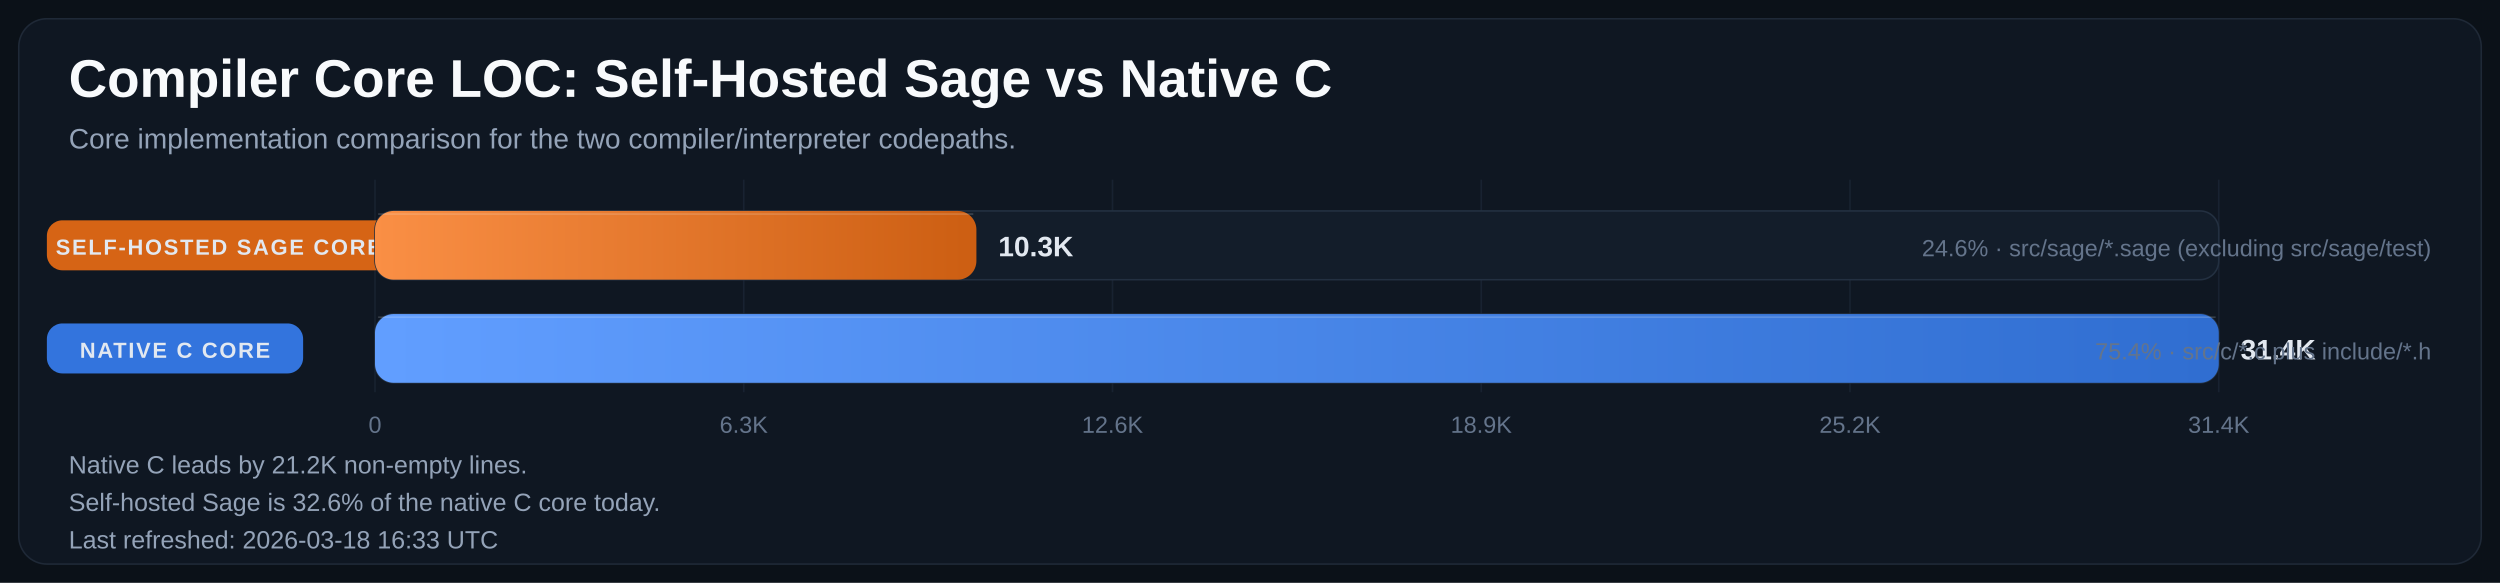
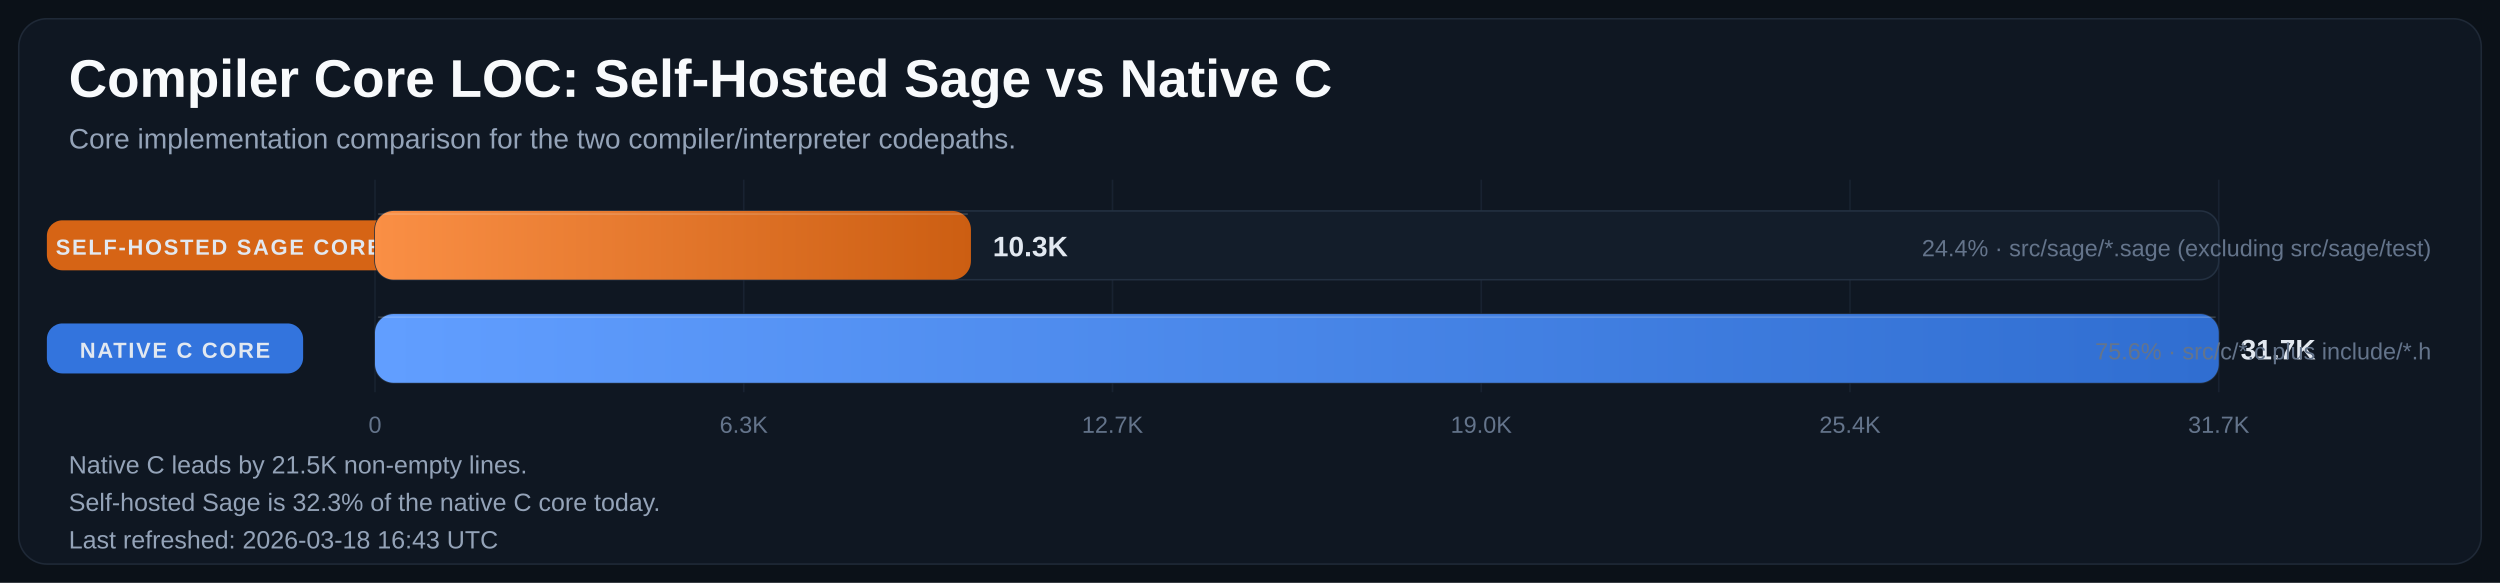
<svg xmlns="http://www.w3.org/2000/svg" width="1600" height="373" viewBox="0 0 1600 373" role="img" aria-labelledby="title desc">
  <defs>
    <linearGradient id="bar-gradient-0" x1="0%" y1="0%" x2="100%" y2="0%">
      <stop offset="0%" stop-color="#FA8F45" />
      <stop offset="100%" stop-color="#CC5E12" />
    </linearGradient>
    <linearGradient id="bar-gradient-1" x1="0%" y1="0%" x2="100%" y2="0%">
      <stop offset="0%" stop-color="#619EFF" />
      <stop offset="100%" stop-color="#306ED1" />
    </linearGradient>
  </defs>
  <rect width="100%" height="100%" fill="#0B1118" />
  <rect x="12" y="12" width="1576" height="349" rx="18" fill="#0F1722" stroke="#1F2937" />
  <text x="44" y="62" fill="#F8FAFC" font-size="34" font-family="Segoe UI, Arial, sans-serif" font-weight="700">Compiler Core LOC: Self-Hosted Sage vs Native C</text>
  <text x="44" y="95" fill="#94A3B8" font-size="18" font-family="Segoe UI, Arial, sans-serif">Core implementation comparison for the two compiler/interpreter codepaths.</text>
  <line x1="240.0" y1="115" x2="240.0" y2="251" stroke="#182231" stroke-width="1" />
  <text x="240.0" y="277" text-anchor="middle" fill="#64748B" font-size="15" font-family="Segoe UI, Arial, sans-serif">0</text>
  <line x1="476.0" y1="115" x2="476.0" y2="251" stroke="#182231" stroke-width="1" />
  <text x="476.0" y="277" text-anchor="middle" fill="#64748B" font-size="15" font-family="Segoe UI, Arial, sans-serif">6.3K</text>
  <line x1="712.0" y1="115" x2="712.0" y2="251" stroke="#182231" stroke-width="1" />
-   <text x="712.0" y="277" text-anchor="middle" fill="#64748B" font-size="15" font-family="Segoe UI, Arial, sans-serif">12.6K</text>
+   <text x="712.0" y="277" text-anchor="middle" fill="#64748B" font-size="15" font-family="Segoe UI, Arial, sans-serif">12.7K</text>
  <line x1="948.0" y1="115" x2="948.0" y2="251" stroke="#182231" stroke-width="1" />
-   <text x="948.0" y="277" text-anchor="middle" fill="#64748B" font-size="15" font-family="Segoe UI, Arial, sans-serif">18.9K</text>
+   <text x="948.0" y="277" text-anchor="middle" fill="#64748B" font-size="15" font-family="Segoe UI, Arial, sans-serif">19.0K</text>
  <line x1="1184.0" y1="115" x2="1184.0" y2="251" stroke="#182231" stroke-width="1" />
-   <text x="1184.0" y="277" text-anchor="middle" fill="#64748B" font-size="15" font-family="Segoe UI, Arial, sans-serif">25.2K</text>
+   <text x="1184.0" y="277" text-anchor="middle" fill="#64748B" font-size="15" font-family="Segoe UI, Arial, sans-serif">25.4K</text>
  <line x1="1420.0" y1="115" x2="1420.0" y2="251" stroke="#182231" stroke-width="1" />
-   <text x="1420.0" y="277" text-anchor="middle" fill="#64748B" font-size="15" font-family="Segoe UI, Arial, sans-serif">31.4K</text>
+   <text x="1420.0" y="277" text-anchor="middle" fill="#64748B" font-size="15" font-family="Segoe UI, Arial, sans-serif">31.7K</text>
  <rect x="30" y="141.0" width="220" height="32" rx="10" fill="#E06814" opacity="0.95" />
  <text x="140.0" y="163.0" text-anchor="middle" fill="#E2E8F0" font-size="14" font-family="Segoe UI, Arial, sans-serif" font-weight="700" letter-spacing="1.1">SELF-HOSTED SAGE CORE</text>
  <rect x="240" y="135" width="1180" height="44" rx="12" fill="#131D2A" stroke="#233041" />
-   <rect x="240" y="135" width="384.9" height="44" rx="12" fill="url(#bar-gradient-0)" />
-   <line x1="242.0" y1="137.0" x2="622.9" y2="137.0" stroke="#F8FAFC" stroke-opacity="0.18" />
-   <text x="638.9" y="164.0" fill="#E2E8F0" font-size="18" font-family="Segoe UI, Arial, sans-serif" font-weight="700">10.3K</text>
-   <text x="1556" y="164.0" text-anchor="end" fill="#64748B" font-size="15" font-family="Segoe UI, Arial, sans-serif">24.6% · src/sage/*.sage (excluding src/sage/test)</text>
+   <rect x="240" y="135" width="381.4" height="44" rx="12" fill="url(#bar-gradient-0)" />
+   <line x1="242.0" y1="137.0" x2="619.4" y2="137.0" stroke="#F8FAFC" stroke-opacity="0.18" />
+   <text x="635.4" y="164.0" fill="#E2E8F0" font-size="18" font-family="Segoe UI, Arial, sans-serif" font-weight="700">10.3K</text>
+   <text x="1556" y="164.0" text-anchor="end" fill="#64748B" font-size="15" font-family="Segoe UI, Arial, sans-serif">24.4% · src/sage/*.sage (excluding src/sage/test)</text>
  <rect x="30" y="207.0" width="164" height="32" rx="10" fill="#3479E6" opacity="0.95" />
  <text x="112.0" y="229.0" text-anchor="middle" fill="#E2E8F0" font-size="14" font-family="Segoe UI, Arial, sans-serif" font-weight="700" letter-spacing="1.1">NATIVE C CORE</text>
  <rect x="240" y="201" width="1180" height="44" rx="12" fill="#131D2A" stroke="#233041" />
  <rect x="240" y="201" width="1180.0" height="44" rx="12" fill="url(#bar-gradient-1)" />
  <line x1="242.0" y1="203.0" x2="1418.0" y2="203.0" stroke="#F8FAFC" stroke-opacity="0.18" />
-   <text x="1434.0" y="230.0" fill="#E2E8F0" font-size="18" font-family="Segoe UI, Arial, sans-serif" font-weight="700">31.4K</text>
-   <text x="1556" y="230.0" text-anchor="end" fill="#64748B" font-size="15" font-family="Segoe UI, Arial, sans-serif">75.4% · src/c/*.c plus include/*.h</text>
-   <text x="44" y="303" fill="#94A3B8" font-size="16" font-family="Segoe UI, Arial, sans-serif">Native C leads by 21.2K non-empty lines.</text>
-   <text x="44" y="327" fill="#94A3B8" font-size="16" font-family="Segoe UI, Arial, sans-serif">Self-hosted Sage is 32.6% of the native C core today.</text>
-   <text x="44" y="351" fill="#94A3B8" font-size="16" font-family="Segoe UI, Arial, sans-serif">Last refreshed: 2026-03-18 16:33 UTC</text>
+   <text x="1434.0" y="230.0" fill="#E2E8F0" font-size="18" font-family="Segoe UI, Arial, sans-serif" font-weight="700">31.7K</text>
+   <text x="1556" y="230.0" text-anchor="end" fill="#64748B" font-size="15" font-family="Segoe UI, Arial, sans-serif">75.6% · src/c/*.c plus include/*.h</text>
+   <text x="44" y="303" fill="#94A3B8" font-size="16" font-family="Segoe UI, Arial, sans-serif">Native C leads by 21.5K non-empty lines.</text>
+   <text x="44" y="327" fill="#94A3B8" font-size="16" font-family="Segoe UI, Arial, sans-serif">Self-hosted Sage is 32.3% of the native C core today.</text>
+   <text x="44" y="351" fill="#94A3B8" font-size="16" font-family="Segoe UI, Arial, sans-serif">Last refreshed: 2026-03-18 16:43 UTC</text>
</svg>
